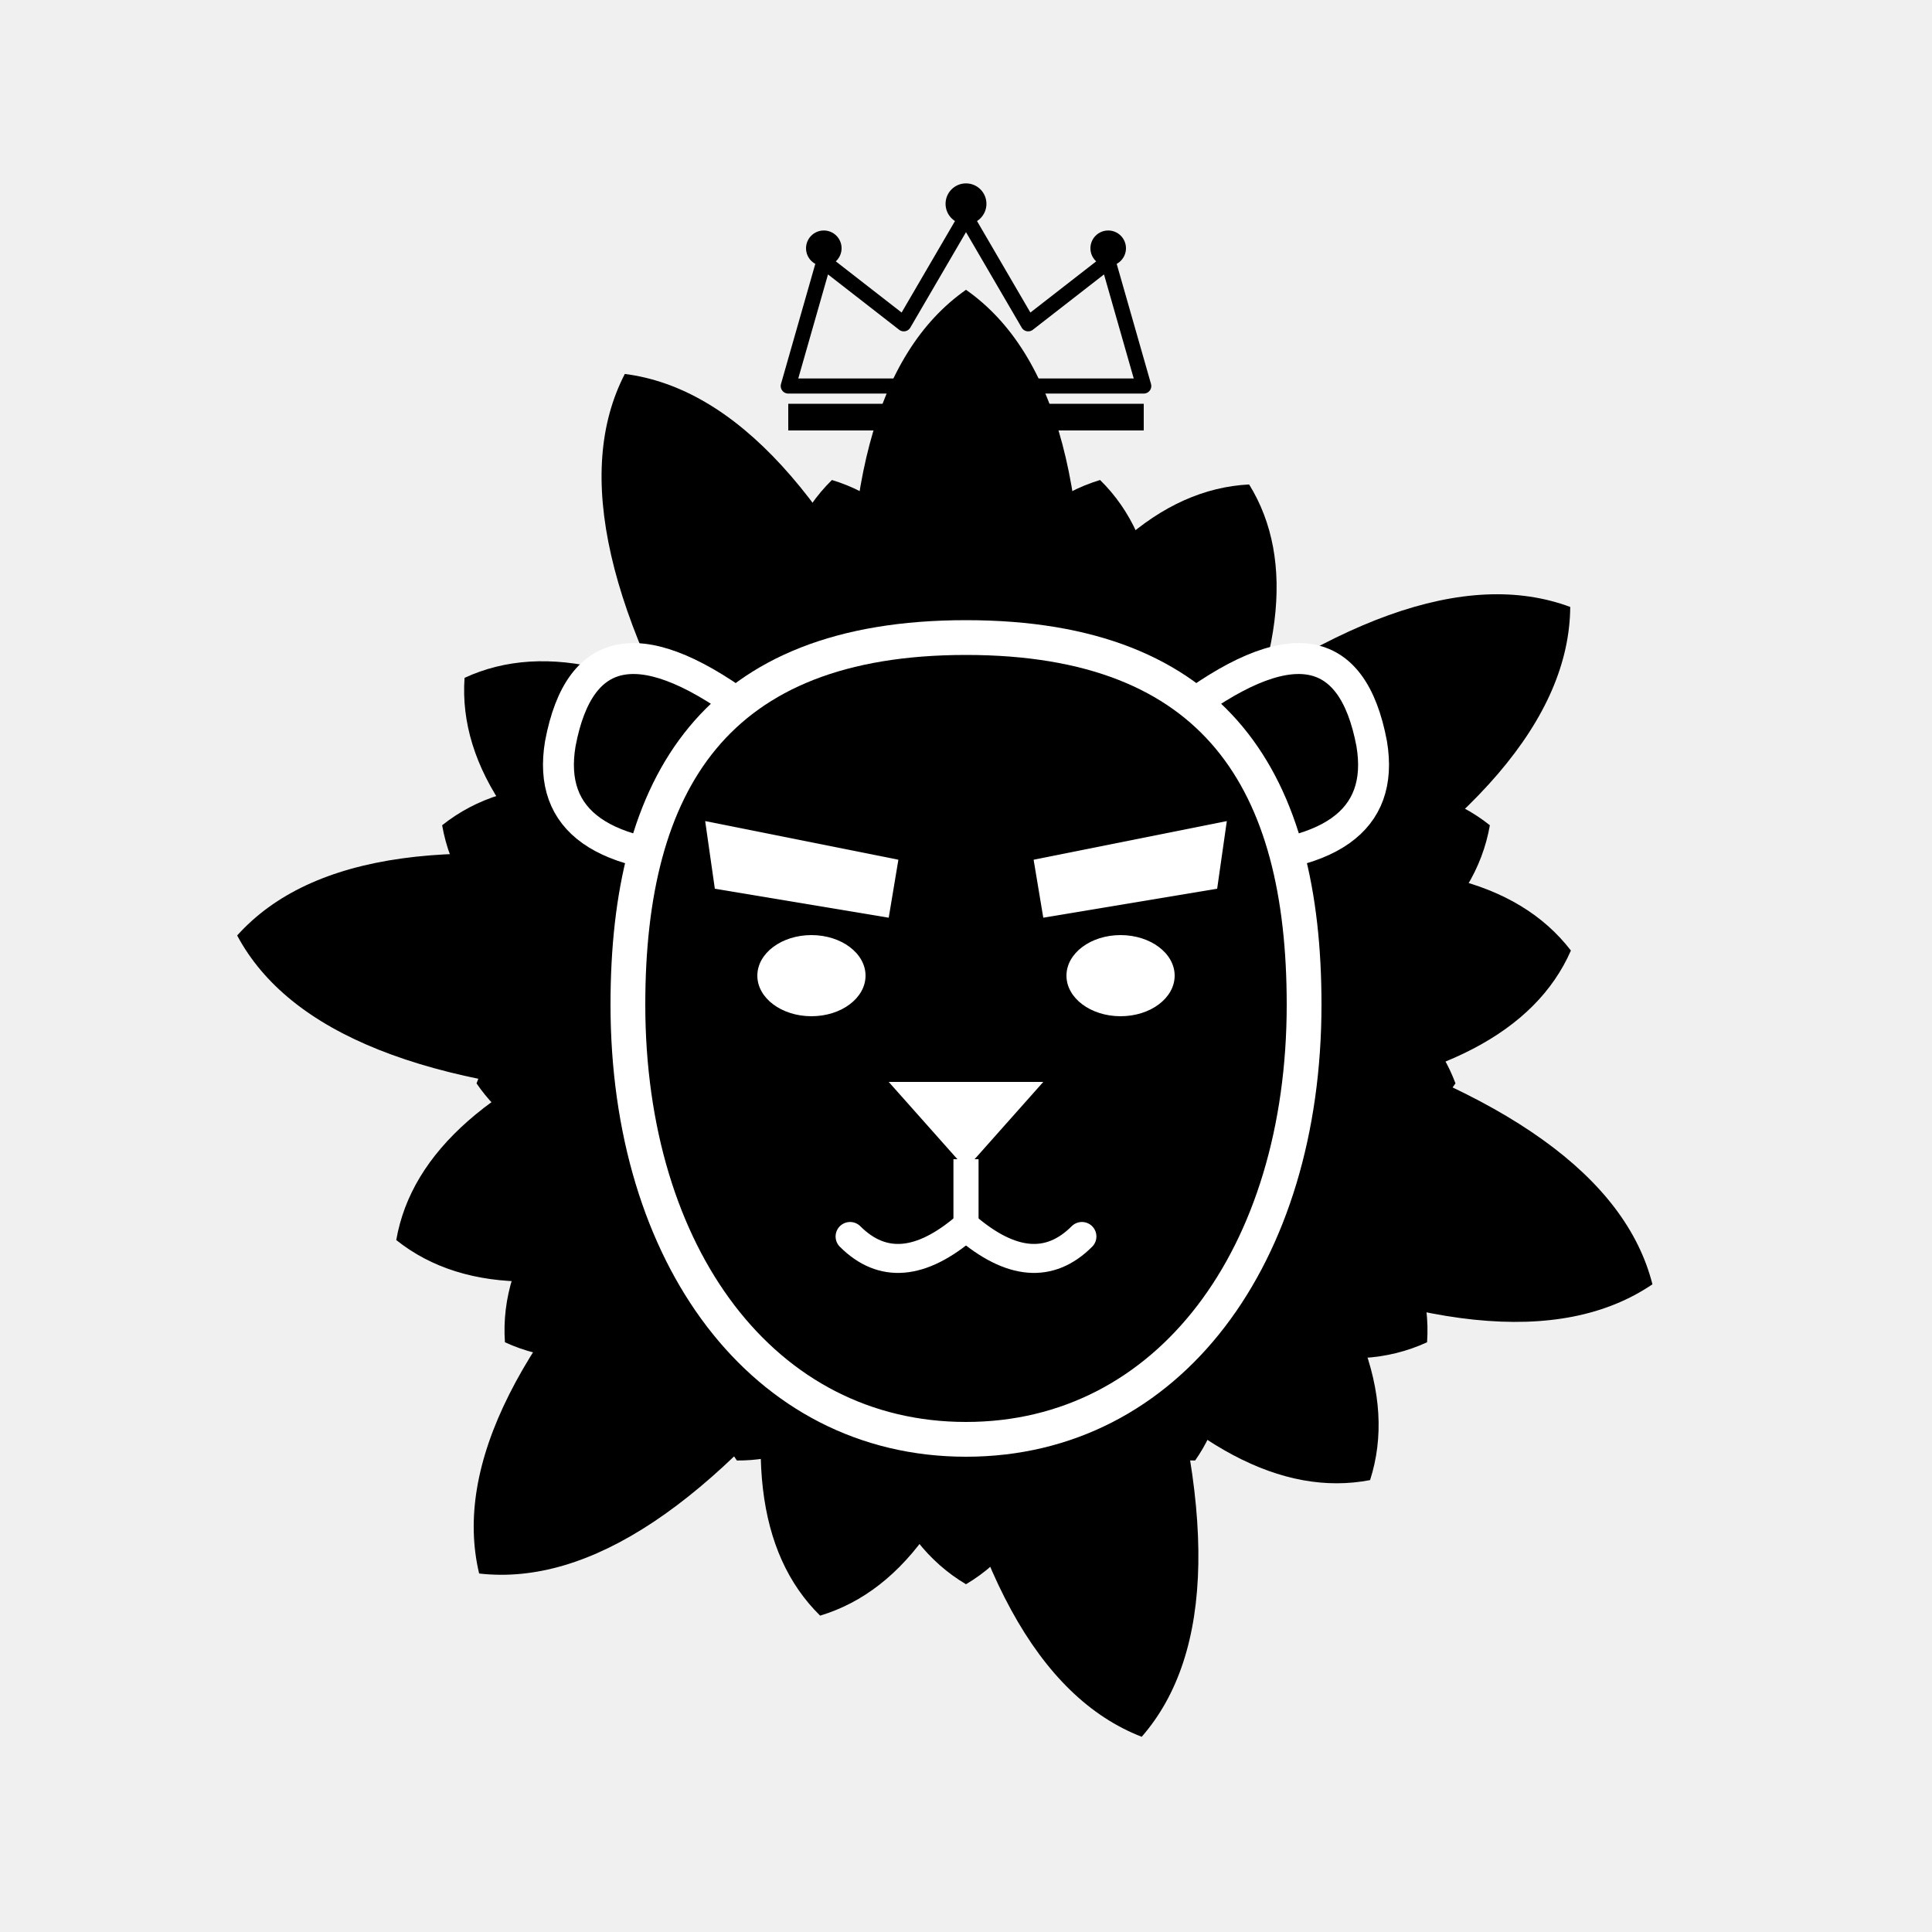
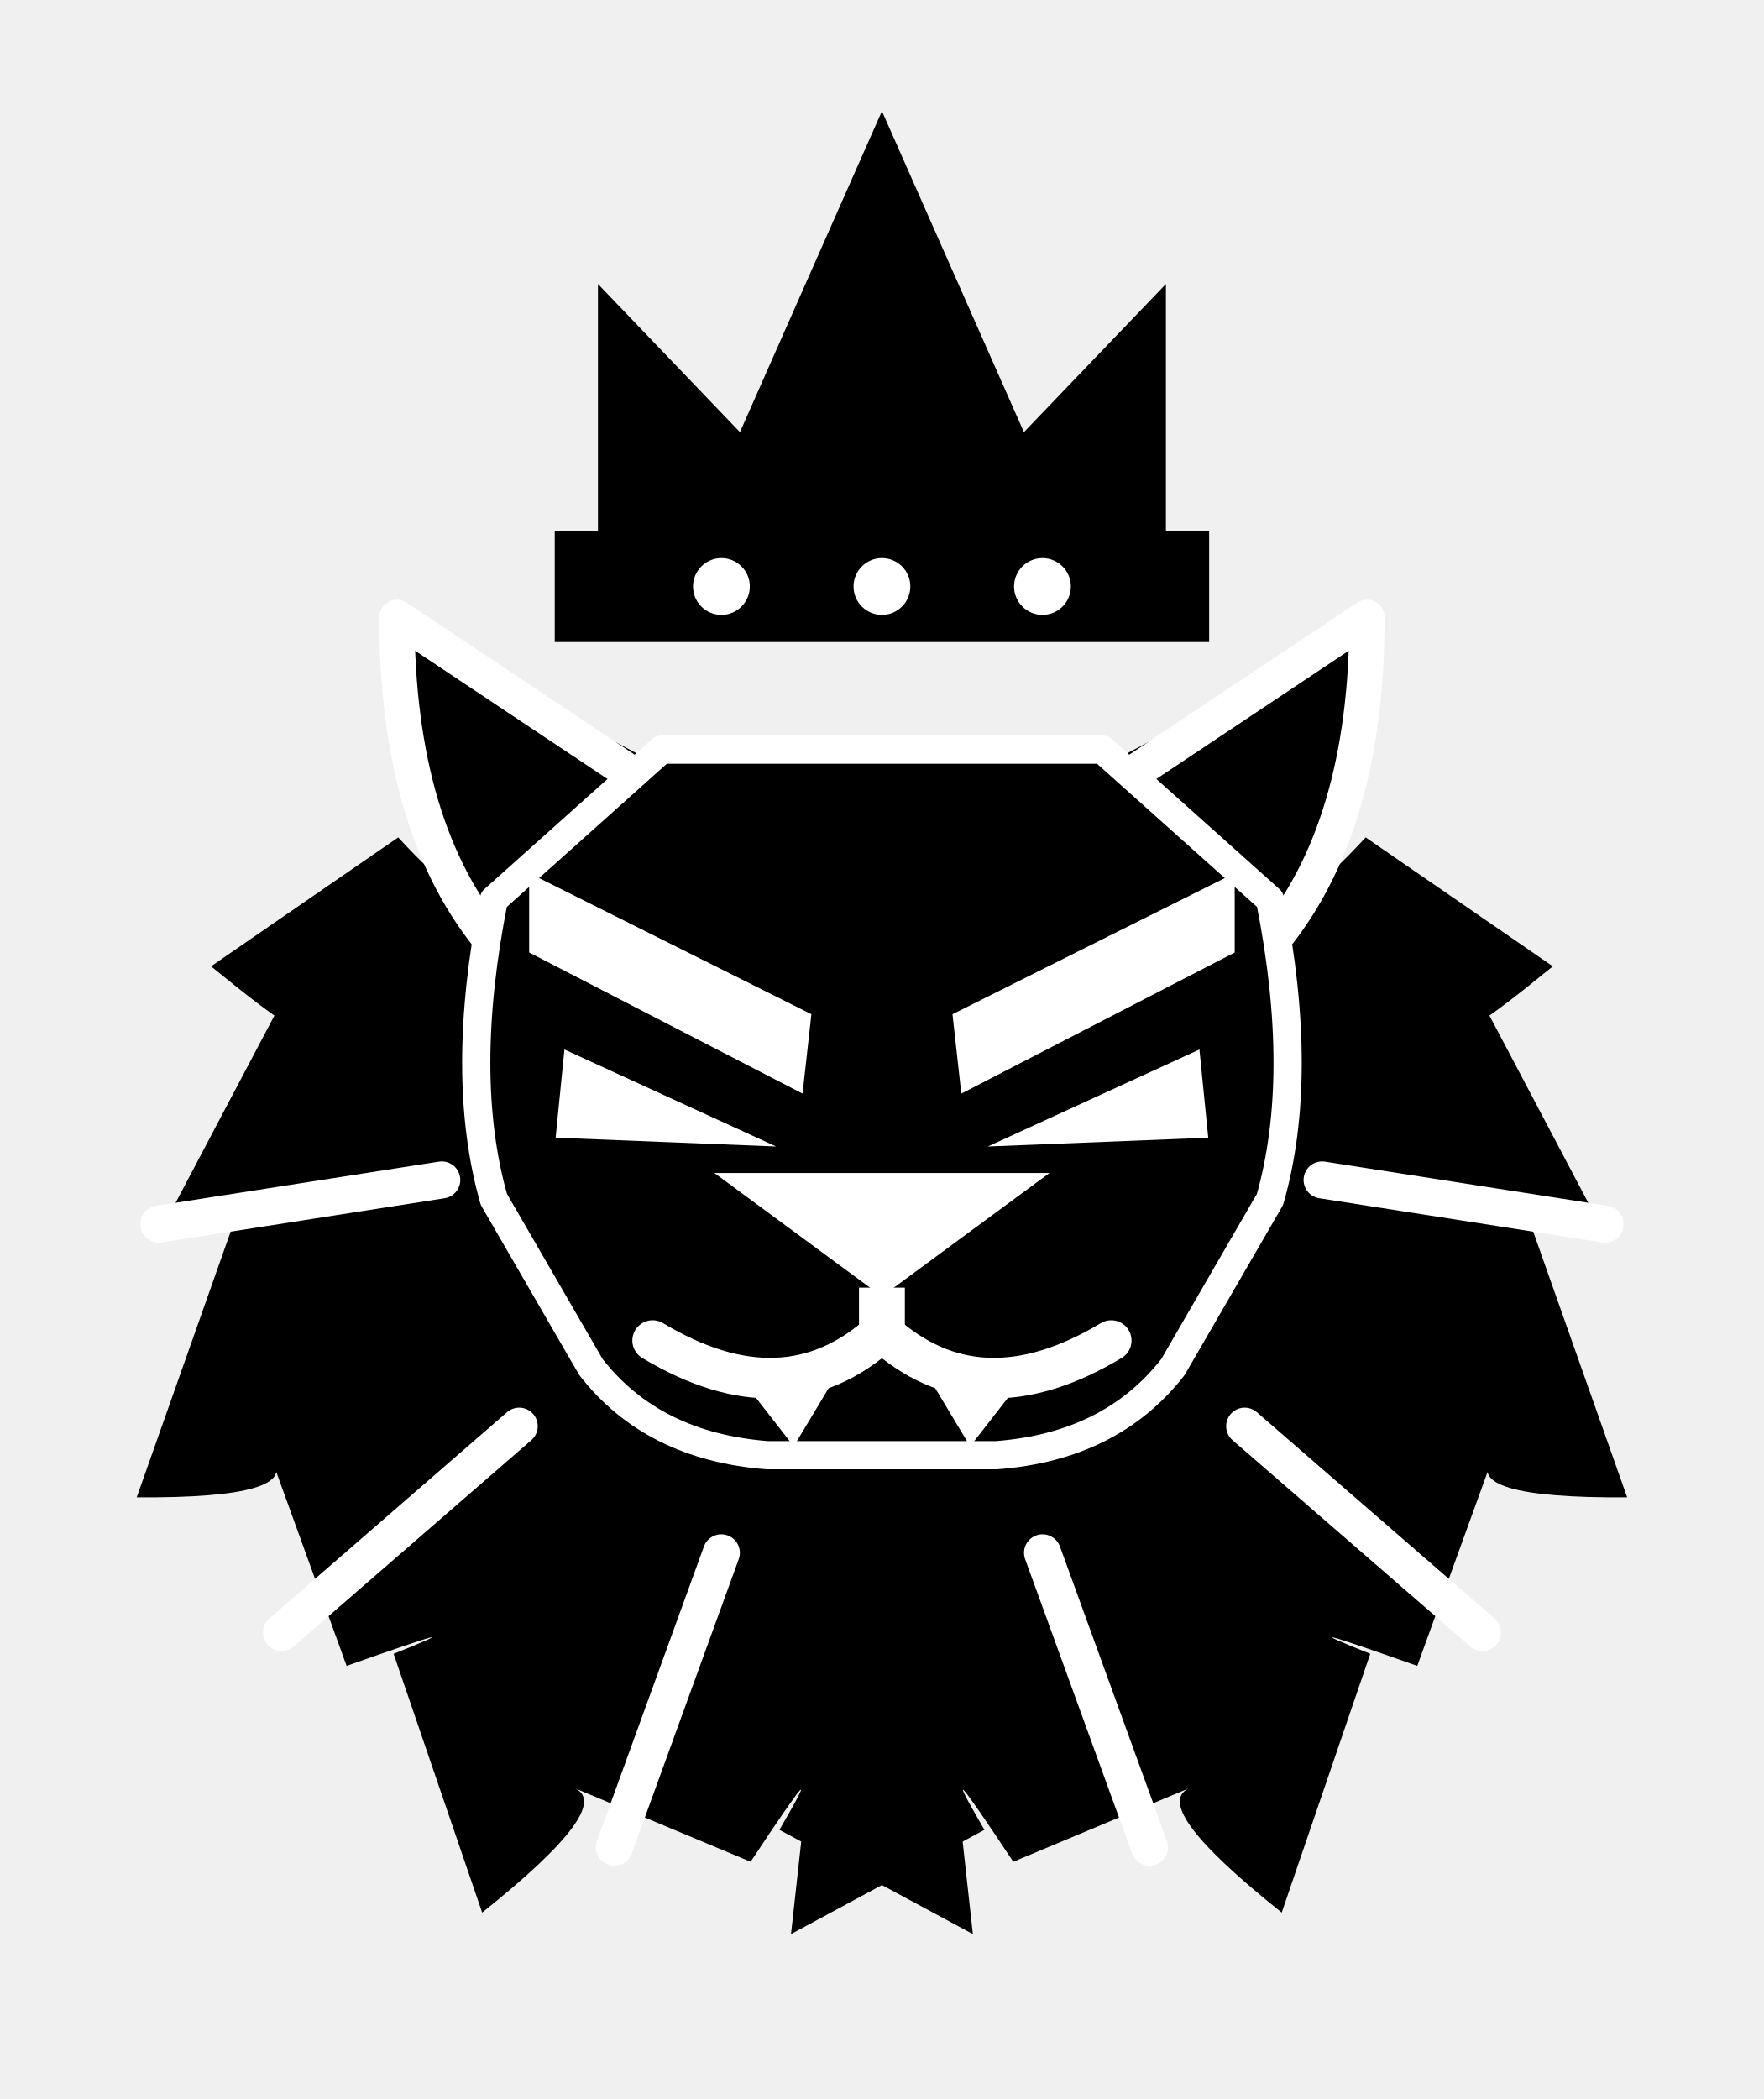
- <svg xmlns="http://www.w3.org/2000/svg" viewBox="0 0 200 200" width="200" height="200">
-   <g transform="translate(100,28) scale(0.46)">
-     <path d="M-40 26 L-32 -2 L-14 12 L0 -12 L14 12 L32 -2 L40 26 Z" fill="none" stroke="#000000" stroke-width="3.4" stroke-linejoin="round" />
-     <circle cx="-32" cy="-5" r="4" fill="#000000" />
-     <circle cx="0" cy="-15" r="4.6" fill="#000000" />
-     <circle cx="32" cy="-5" r="4" fill="#000000" />
-     <rect x="-40" y="30" width="80" height="6" fill="#000000" />
+ <svg xmlns="http://www.w3.org/2000/svg" viewBox="0 0 200 238" width="200" height="238">
+   <path fill="#000000" d="M 104.17 88.28 Q 106.37 95.65 104.22 96.37 L 116.83 85.9 Q 116.88 94.94 115.64 91.89 L 139.1 79.41 Q 135.54 91.81 134.29 87.9 L 153.39 93.12 Q 146.12 104.37 154.85 94.95 L 176.07 109.57 Q 163.31 119.99 168.27 113.99 L 180.4 136.97 Q 164.69 142.75 173.6 138.95 L 184.5 169.78 Q 165.45 169.91 169.28 165.22 L 160.7 188.89 Q 144.54 183.18 155.37 187.52 L 145.33 216.86 Q 129.81 204.48 135.14 202.63 L 114.89 211.1 Q 105.44 196.83 111.62 207.48 L 89.69 219.3 L 100 126 Z" />
+   <path fill="#000000" d="M 104.17 88.28 Q 106.37 95.65 104.22 96.37 L 116.83 85.9 Q 116.88 94.94 115.64 91.89 L 139.1 79.41 Q 135.54 91.81 134.29 87.9 L 153.39 93.12 Q 146.12 104.37 154.85 94.95 L 176.07 109.57 Q 163.31 119.99 168.27 113.99 L 180.4 136.97 Q 164.69 142.75 173.6 138.95 L 184.5 169.78 Q 165.45 169.91 169.28 165.22 L 160.7 188.89 Q 144.54 183.18 155.37 187.52 L 145.33 216.86 Q 129.81 204.48 135.14 202.63 L 114.89 211.1 Q 105.44 196.83 111.62 207.48 L 89.69 219.3 L 100 126 Z" transform="translate(200,0) scale(-1,1)" />
+   <path fill="none" stroke="#FFFFFF" stroke-width="4.2" stroke-linecap="round" d="M 50.09 133.79 L 18.01 138.8" />
+   <path fill="none" stroke="#FFFFFF" stroke-width="4.2" stroke-linecap="round" d="M 58.87 161.71 L 31.92 185.1" />
+   <path fill="none" stroke="#FFFFFF" stroke-width="4.2" stroke-linecap="round" d="M 81.79 176.07 L 69.66 209.45" />
+   <path fill="none" stroke="#FFFFFF" stroke-width="4.2" stroke-linecap="round" d="M 149.91 133.79 L 181.99 138.8" />
+   <path fill="none" stroke="#FFFFFF" stroke-width="4.2" stroke-linecap="round" d="M 141.13 161.71 L 168.08 185.1" />
+   <path fill="none" stroke="#FFFFFF" stroke-width="4.2" stroke-linecap="round" d="M 118.21 176.07 L 130.34 209.45" />
+   <path d="M 72 88 L 45 70 Q 45 94 56 107 Z" fill="#000000" stroke="#FFFFFF" stroke-width="4" stroke-linejoin="round" />
+   <path d="M 128 88 L 155 70 Q 155 94 144 107 Z" fill="#000000" stroke="#FFFFFF" stroke-width="4" stroke-linejoin="round" />
+   <path d="M 75 85 L 125 85 L 144 102 Q 148 122 144 136 L 133 155 Q 126 164 113 165 L 87 165 Q 74 164 67 155 L 56 136 Q 52 122 56 102 Z" fill="#000000" stroke="#FFFFFF" stroke-width="3.2" stroke-linejoin="round" />
+   <g transform="translate(100,42) scale(0.7)">
+     <path d="M-46 30 L-46 -14 L-23 10 L0 -42 L23 10 L46 -14 L46 30 Z" fill="#000000" />
+     <rect x="-53" y="26" width="106" height="18" fill="#000000" />
+     <circle cx="-26" cy="35" r="4.6" fill="#FFFFFF" />
+     <circle cx="0" cy="35" r="4.6" fill="#FFFFFF" />
+     <circle cx="26" cy="35" r="4.6" fill="#FFFFFF" />
  </g>
-   <path d="M 88.33 74.07 Q 85.89 39.89 100 30 Q 114.11 39.89 111.67 74.07 Z M 104.51 72.3 Q 115.44 50.86 129.31 50.15 Q 136.61 61.97 125.18 83.15 Z M 119.65 78.25 Q 146.39 56.83 162.55 62.83 Q 162.42 80.06 132.91 97.46 Z M 130.29 90.56 Q 154.15 87.39 162.62 98.4 Q 157.04 111.11 133.11 113.74 Z M 134 106.41 Q 166.82 116.25 171.06 132.95 Q 156.81 142.63 125.72 128.24 Z M 129.91 122.16 Q 146.08 139.99 141.83 153.22 Q 128.19 155.84 112.44 137.64 Z M 118.97 134.21 Q 129.52 166.81 118.19 179.79 Q 102.12 173.57 96.31 139.8 Z M 103.69 139.8 Q 98.2 163.24 84.9 167.25 Q 74.99 157.52 81.03 134.21 Z M 87.56 137.64 Q 66.72 164.84 49.6 162.89 Q 45.6 146.13 70.09 122.16 Z M 74.28 128.24 Q 51.87 137.03 41.02 128.37 Q 43.4 114.68 66 106.41 Z M 66.89 113.74 Q 32.67 112.04 24.55 96.84 Q 36.07 84.03 69.71 90.56 Z M 67.09 97.46 Q 47.12 84.02 48.09 70.17 Q 60.7 64.35 80.35 78.25 Z M 74.82 83.15 Q 56.78 54.02 64.68 38.71 Q 81.77 40.9 95.49 72.3 Z" fill="#000000" />
-   <path d="M 96.02 76.26 Q 100.89 53.61 113.88 49.69 Q 123.56 59.2 117.34 81.52 Z M 110.3 77.82 Q 122.46 64.91 133.85 67.8 Q 138.09 78.75 126.73 92.38 Z M 122.21 85.84 Q 143.62 76.97 154.23 85.43 Q 151.9 98.8 130 106.36 Z M 129.04 98.47 Q 146.58 101.14 150.67 112.15 Q 144.06 121.86 126.39 120.26 Z M 129.21 112.83 Q 148.67 125.41 147.73 138.95 Q 135.41 144.63 116.74 130.89 Z M 122.69 125.62 Q 130.46 141.57 123.72 151.19 Q 111.98 151.28 103.26 135.82 Z M 110.98 133.92 Q 111.68 157.08 100 164 Q 88.32 157.08 89.02 133.92 Z M 96.74 135.82 Q 88.02 151.28 76.28 151.19 Q 69.54 141.57 77.31 125.62 Z M 83.26 130.89 Q 64.59 144.63 52.27 138.95 Q 51.33 125.41 70.79 112.83 Z M 73.61 120.26 Q 55.94 121.86 49.33 112.15 Q 53.42 101.14 70.96 98.47 Z M 70 106.36 Q 48.1 98.8 45.77 85.43 Q 56.38 76.97 77.79 85.84 Z M 73.27 92.38 Q 61.91 78.75 66.15 67.8 Q 77.54 64.91 89.7 77.82 Z M 82.66 81.52 Q 76.44 59.2 86.12 49.69 Q 99.11 53.61 103.98 76.26 Z" fill="#000000" />
-   <path d="M 78 74 q -17 -13 -20 3 q -2 12 17 12 Z" fill="#000000" stroke="#FFFFFF" stroke-width="3.2" stroke-linejoin="round" />
-   <path d="M 122 74 q 17 -13 20 3 q 2 12 -17 12 Z" fill="#000000" stroke="#FFFFFF" stroke-width="3.2" stroke-linejoin="round" />
-   <path d="M 100 66 C 126 66 135 81 135 104 C 135 130 121 149 100 149 C 79 149 65 130 65 104 C 65 81 74 66 100 66 Z" fill="#000000" stroke="#FFFFFF" stroke-width="3.6" stroke-linejoin="round" />
-   <path d="M 93 89 L 73 85 L 74 92 L 92 95 Z" fill="#FFFFFF" />
-   <path d="M 107 89 L 127 85 L 126 92 L 108 95 Z" fill="#FFFFFF" />
-   <ellipse cx="84" cy="101" rx="5.6" ry="4.2" fill="#FFFFFF" />
-   <ellipse cx="116" cy="101" rx="5.6" ry="4.2" fill="#FFFFFF" />
-   <path d="M 92 112 L 108 112 L 100 121 Z" fill="#FFFFFF" />
-   <rect x="98.7" y="120" width="2.6" height="7" fill="#FFFFFF" />
-   <path d="M 100 127 q -7 6 -12 1" fill="none" stroke="#FFFFFF" stroke-width="3" stroke-linecap="round" />
-   <path d="M 100 127 q 7 6 12 1" fill="none" stroke="#FFFFFF" stroke-width="3" stroke-linecap="round" />
+   <path fill="#FFFFFF" d="M 92 115 L 60 99 L 60 108 L 91 124 Z" />
+   <path fill="#FFFFFF" d="M 108 115 L 140 99 L 140 108 L 109 124 Z" />
+   <path fill="#FFFFFF" d="M 88 130 L 64 119 L 63 129 Z" />
+   <path fill="#FFFFFF" d="M 112 130 L 136 119 L 137 129 Z" />
+   <path fill="#FFFFFF" d="M 81 133 L 119 133 L 100 147 Z" />
+   <rect x="97.4" y="146" width="5.2" height="5" fill="#FFFFFF" />
+   <path fill="none" stroke="#FFFFFF" stroke-width="4.6" stroke-linecap="round" d="M 100 151 q -11 10 -26 1" />
+   <path fill="#FFFFFF" d="M 96 154 L 83 155 L 90 164 Z" />
+   <path fill="none" stroke="#FFFFFF" stroke-width="4.6" stroke-linecap="round" d="M 100 151 q 11 10 26 1" />
+   <path fill="#FFFFFF" d="M 104 154 L 117 155 L 110 164 Z" />
</svg>
